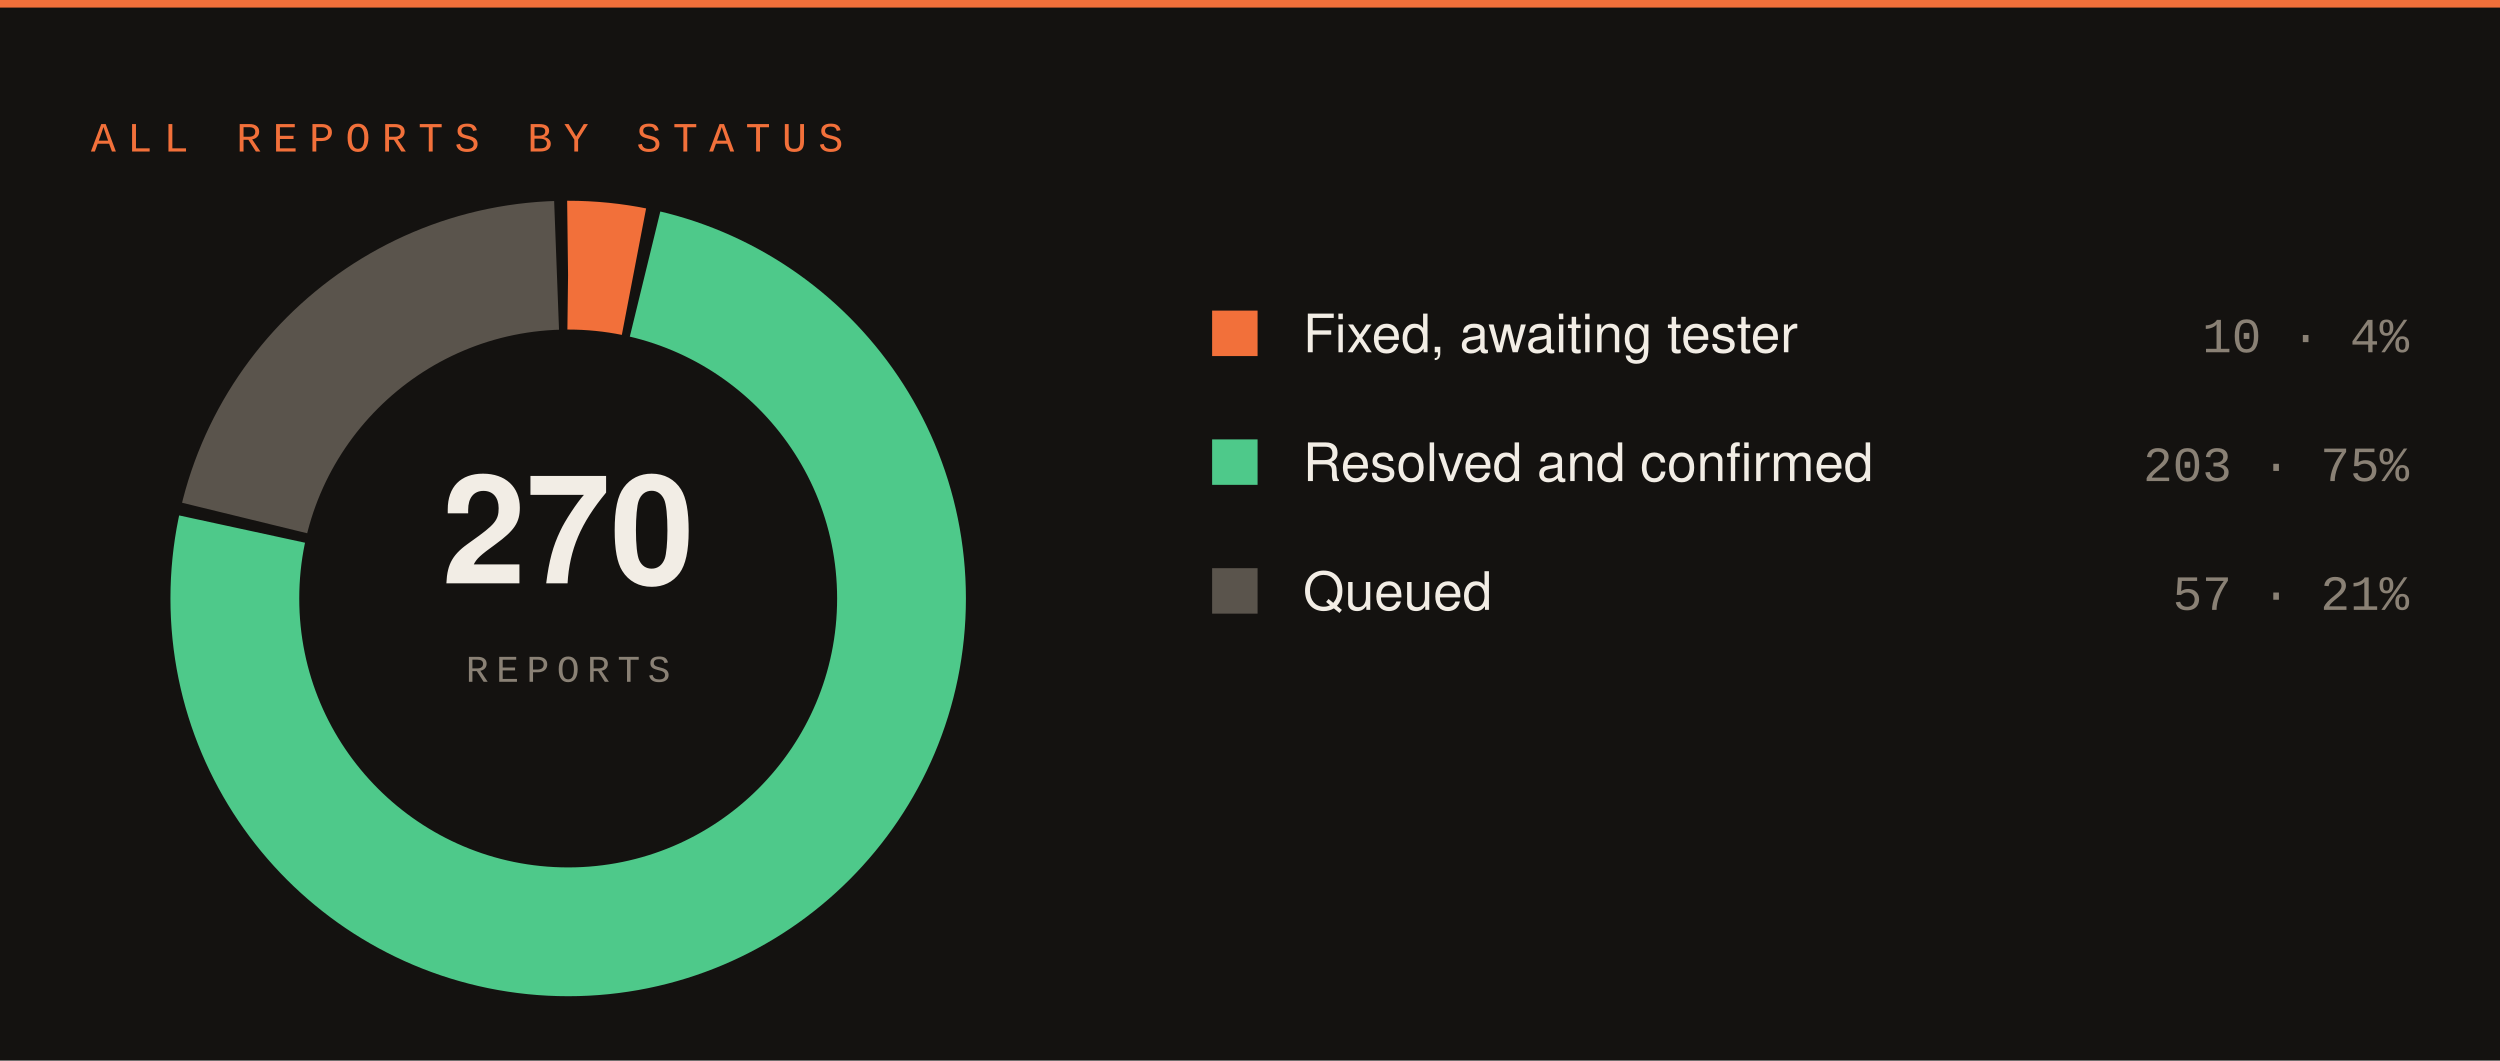
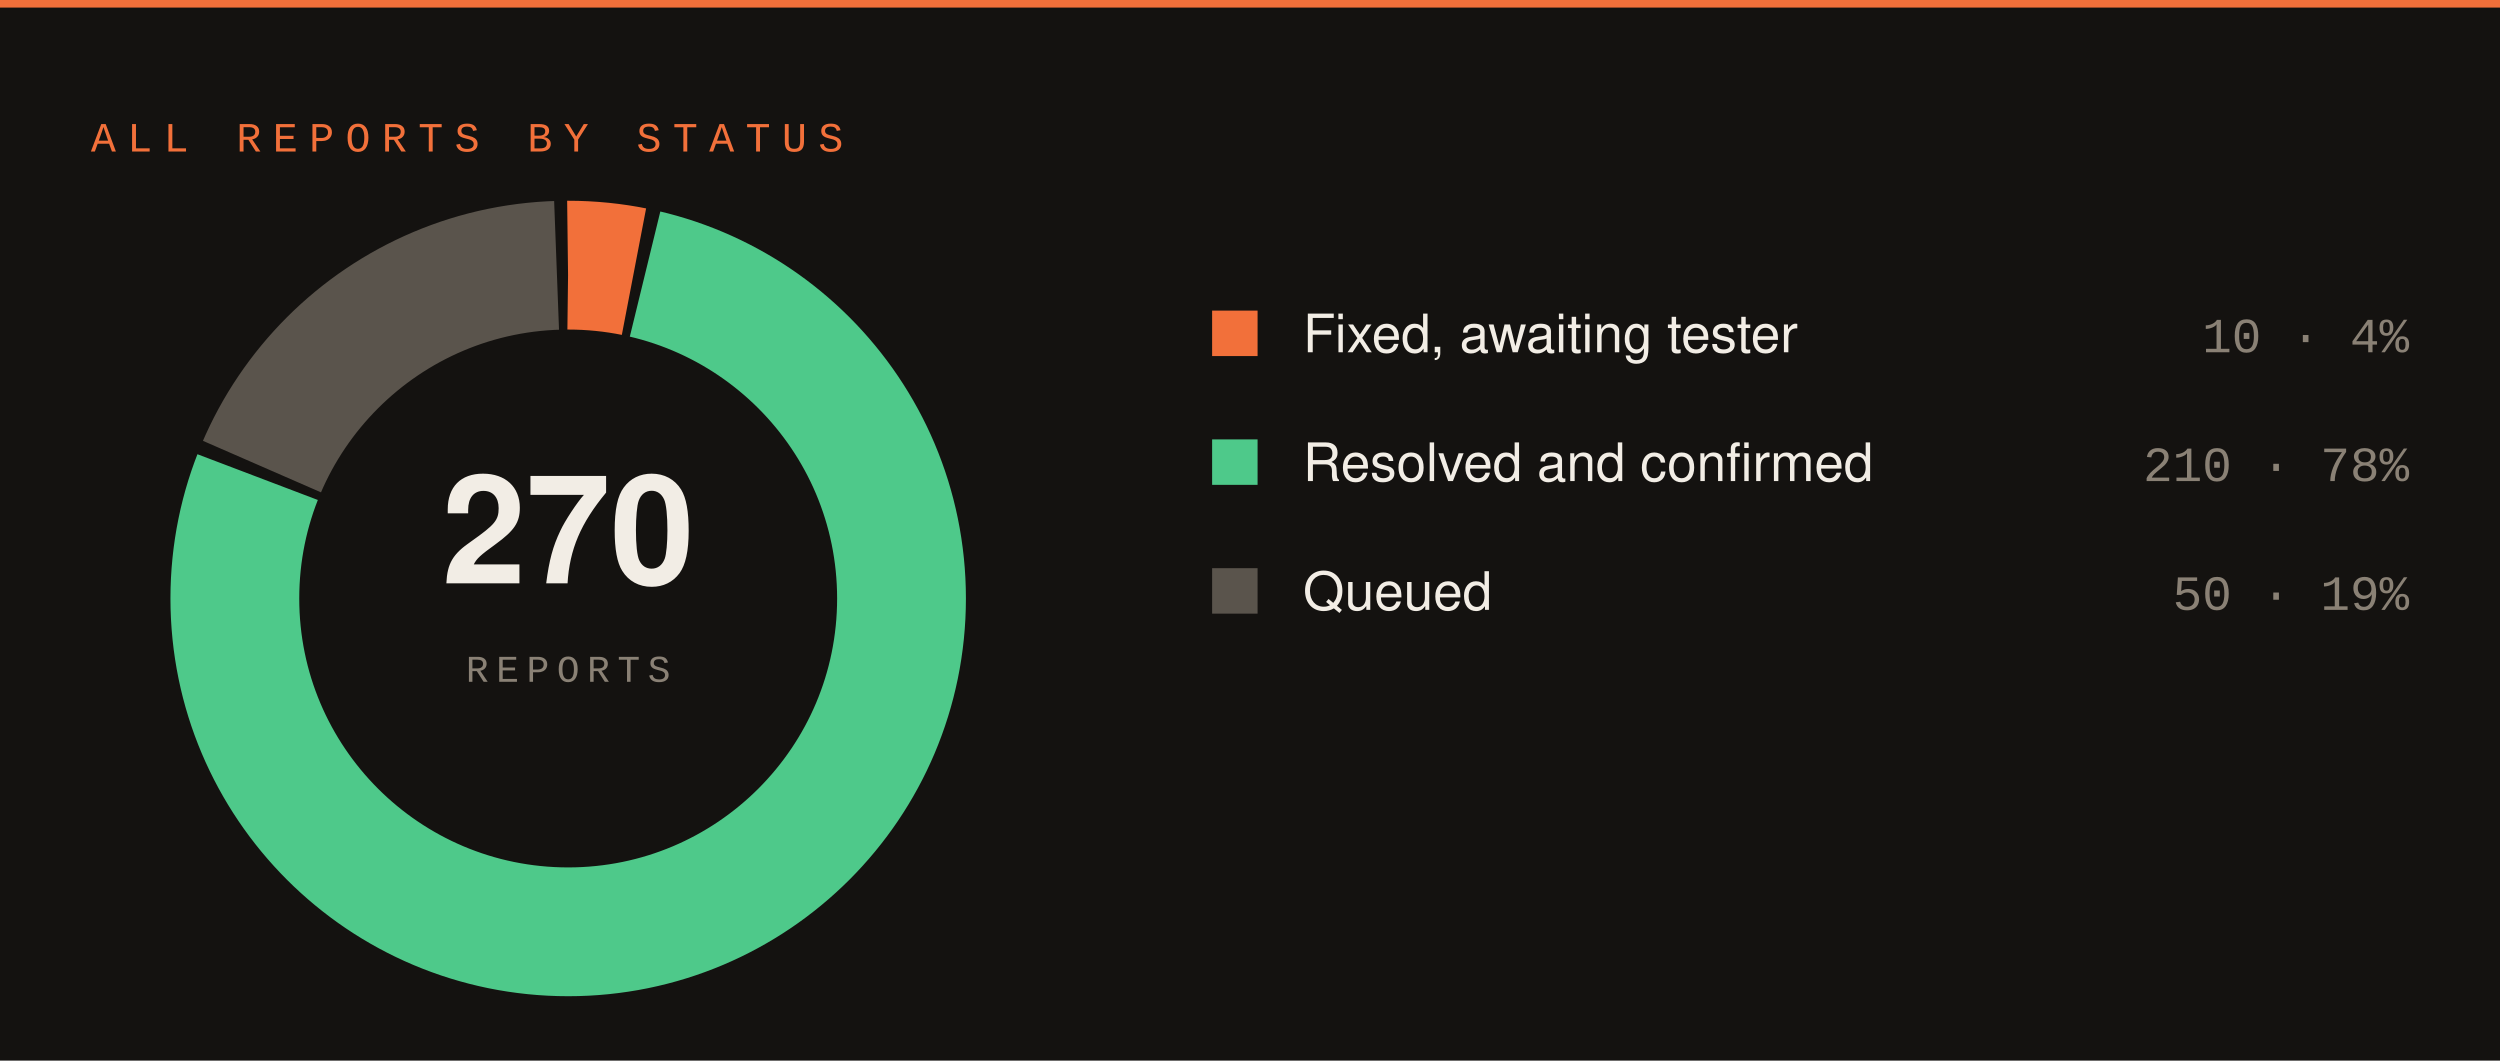
<svg xmlns="http://www.w3.org/2000/svg" width="660" height="280" viewBox="0 0 660 280">
  <rect width="660" height="280" fill="#141210" />
  <rect x="0" y="0" width="660" height="2" fill="#f2703a" />
  <text x="24" y="40" font-family="SFMono-Regular,Consolas,Liberation Mono,monospace" font-size="11" letter-spacing="3" fill="#f2703a">ALL REPORTS BY STATUS</text>
  <circle cx="150" cy="158" r="88" fill="none" stroke="#f2703a" stroke-width="34" stroke-dasharray="17.48 535.44" stroke-dashoffset="-0.00" transform="rotate(-90 150 158)" />
-   <circle cx="150" cy="158" r="88" fill="none" stroke="#4ec98a" stroke-width="34" stroke-dasharray="412.71 140.21" stroke-dashoffset="-20.48" transform="rotate(-90 150 158)" />
-   <circle cx="150" cy="158" r="88" fill="none" stroke="#5a544c" stroke-width="34" stroke-dasharray="113.73 439.19" stroke-dashoffset="-436.19" transform="rotate(-90 150 158)" />
+   <circle cx="150" cy="158" r="88" fill="none" stroke="#4ec98a" stroke-width="34" stroke-dasharray="427.05 125.87" stroke-dashoffset="-20.48" transform="rotate(-90 150 158)" />
+   <circle cx="150" cy="158" r="88" fill="none" stroke="#5a544c" stroke-width="34" stroke-dasharray="99.39 453.53" stroke-dashoffset="-450.53" transform="rotate(-90 150 158)" />
  <text x="150" y="154" font-family="-apple-system,Segoe UI,Helvetica,Arial,sans-serif" font-size="40" font-weight="700" fill="#f2ede5" text-anchor="middle">270</text>
  <text x="150" y="180" font-family="SFMono-Regular,Consolas,Liberation Mono,monospace" font-size="10" letter-spacing="2" fill="#8a8175" text-anchor="middle">REPORTS</text>
  <rect x="320" y="82" width="12" height="12" fill="#f2703a" />
  <text x="344" y="93" font-family="-apple-system,Segoe UI,Helvetica,Arial,sans-serif" font-size="14" fill="#f2ede5">Fixed, awaiting tester</text>
  <text x="636" y="93" font-family="SFMono-Regular,Consolas,Liberation Mono,monospace" font-size="13" fill="#8a8175" text-anchor="end">10 · 4%</text>
  <rect x="320" y="116" width="12" height="12" fill="#4ec98a" />
  <text x="344" y="127" font-family="-apple-system,Segoe UI,Helvetica,Arial,sans-serif" font-size="14" fill="#f2ede5">Resolved and confirmed</text>
-   <text x="636" y="127" font-family="SFMono-Regular,Consolas,Liberation Mono,monospace" font-size="13" fill="#8a8175" text-anchor="end">203 · 75%</text>
+   <text x="636" y="127" font-family="SFMono-Regular,Consolas,Liberation Mono,monospace" font-size="13" fill="#8a8175" text-anchor="end">210 · 78%</text>
  <rect x="320" y="150" width="12" height="12" fill="#5a544c" />
  <text x="344" y="161" font-family="-apple-system,Segoe UI,Helvetica,Arial,sans-serif" font-size="14" fill="#f2ede5">Queued</text>
-   <text x="636" y="161" font-family="SFMono-Regular,Consolas,Liberation Mono,monospace" font-size="13" fill="#8a8175" text-anchor="end">57 · 21%</text>
+   <text x="636" y="161" font-family="SFMono-Regular,Consolas,Liberation Mono,monospace" font-size="13" fill="#8a8175" text-anchor="end">50 · 19%</text>
</svg>
